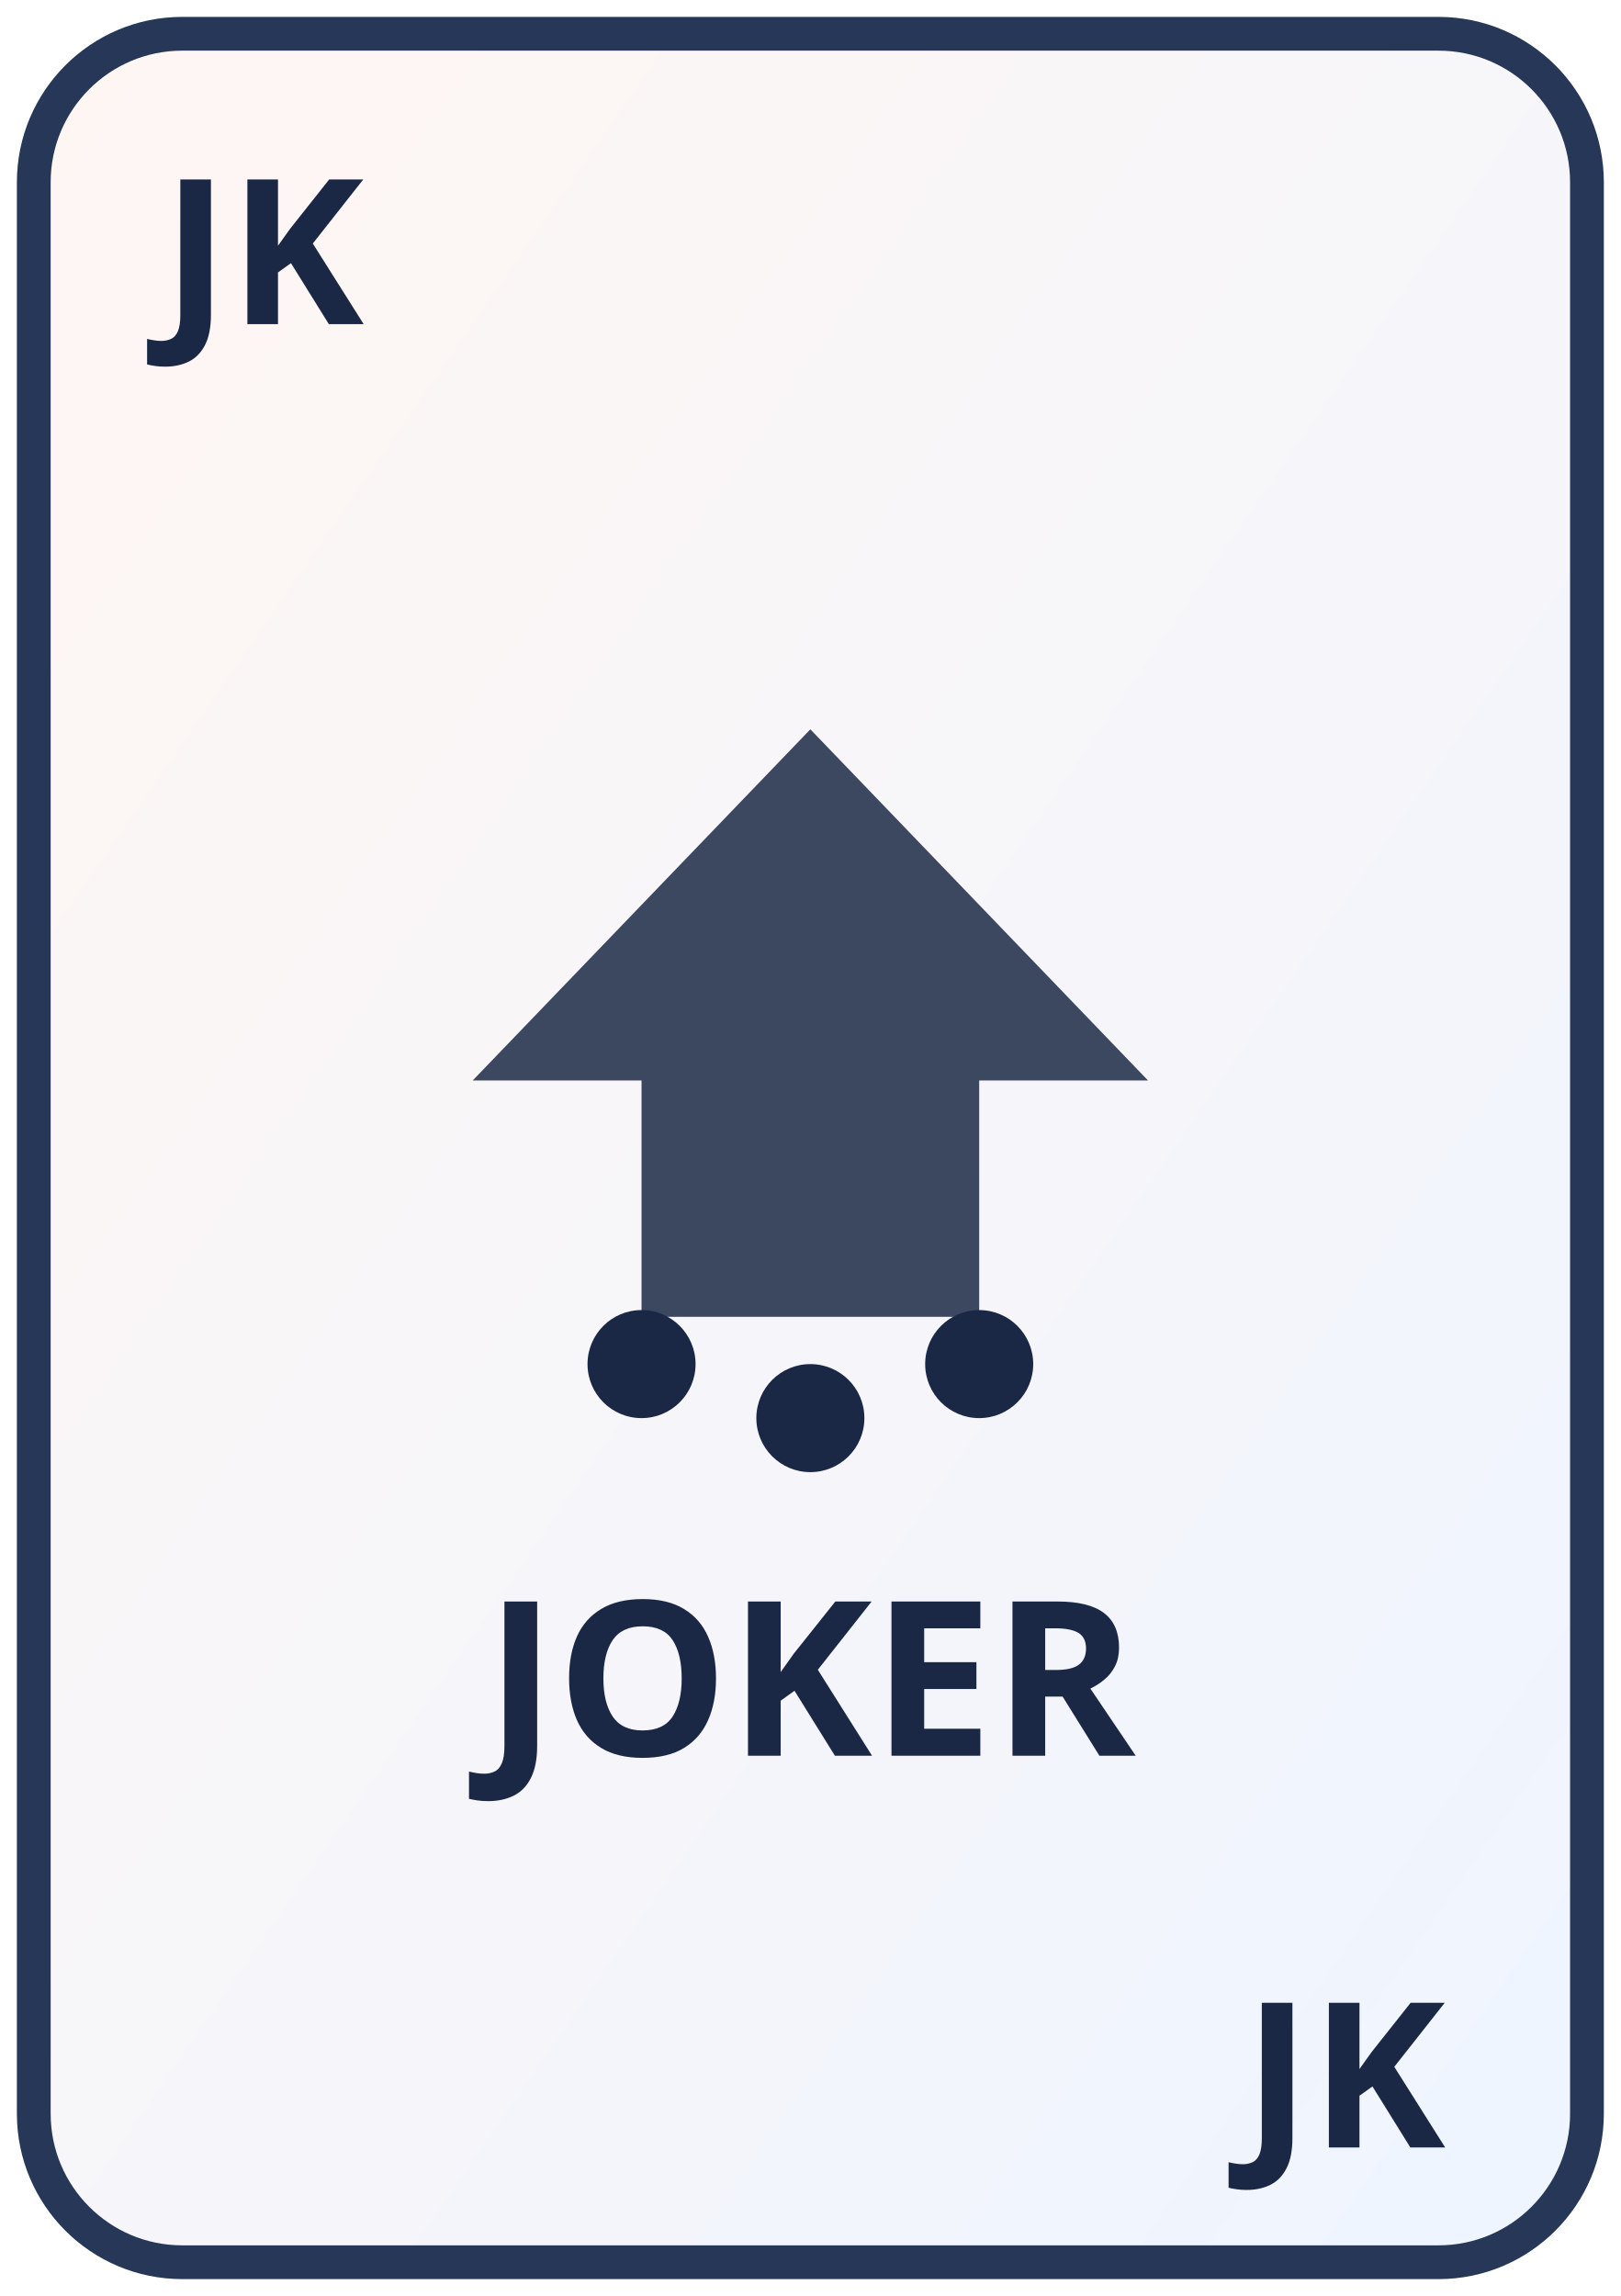
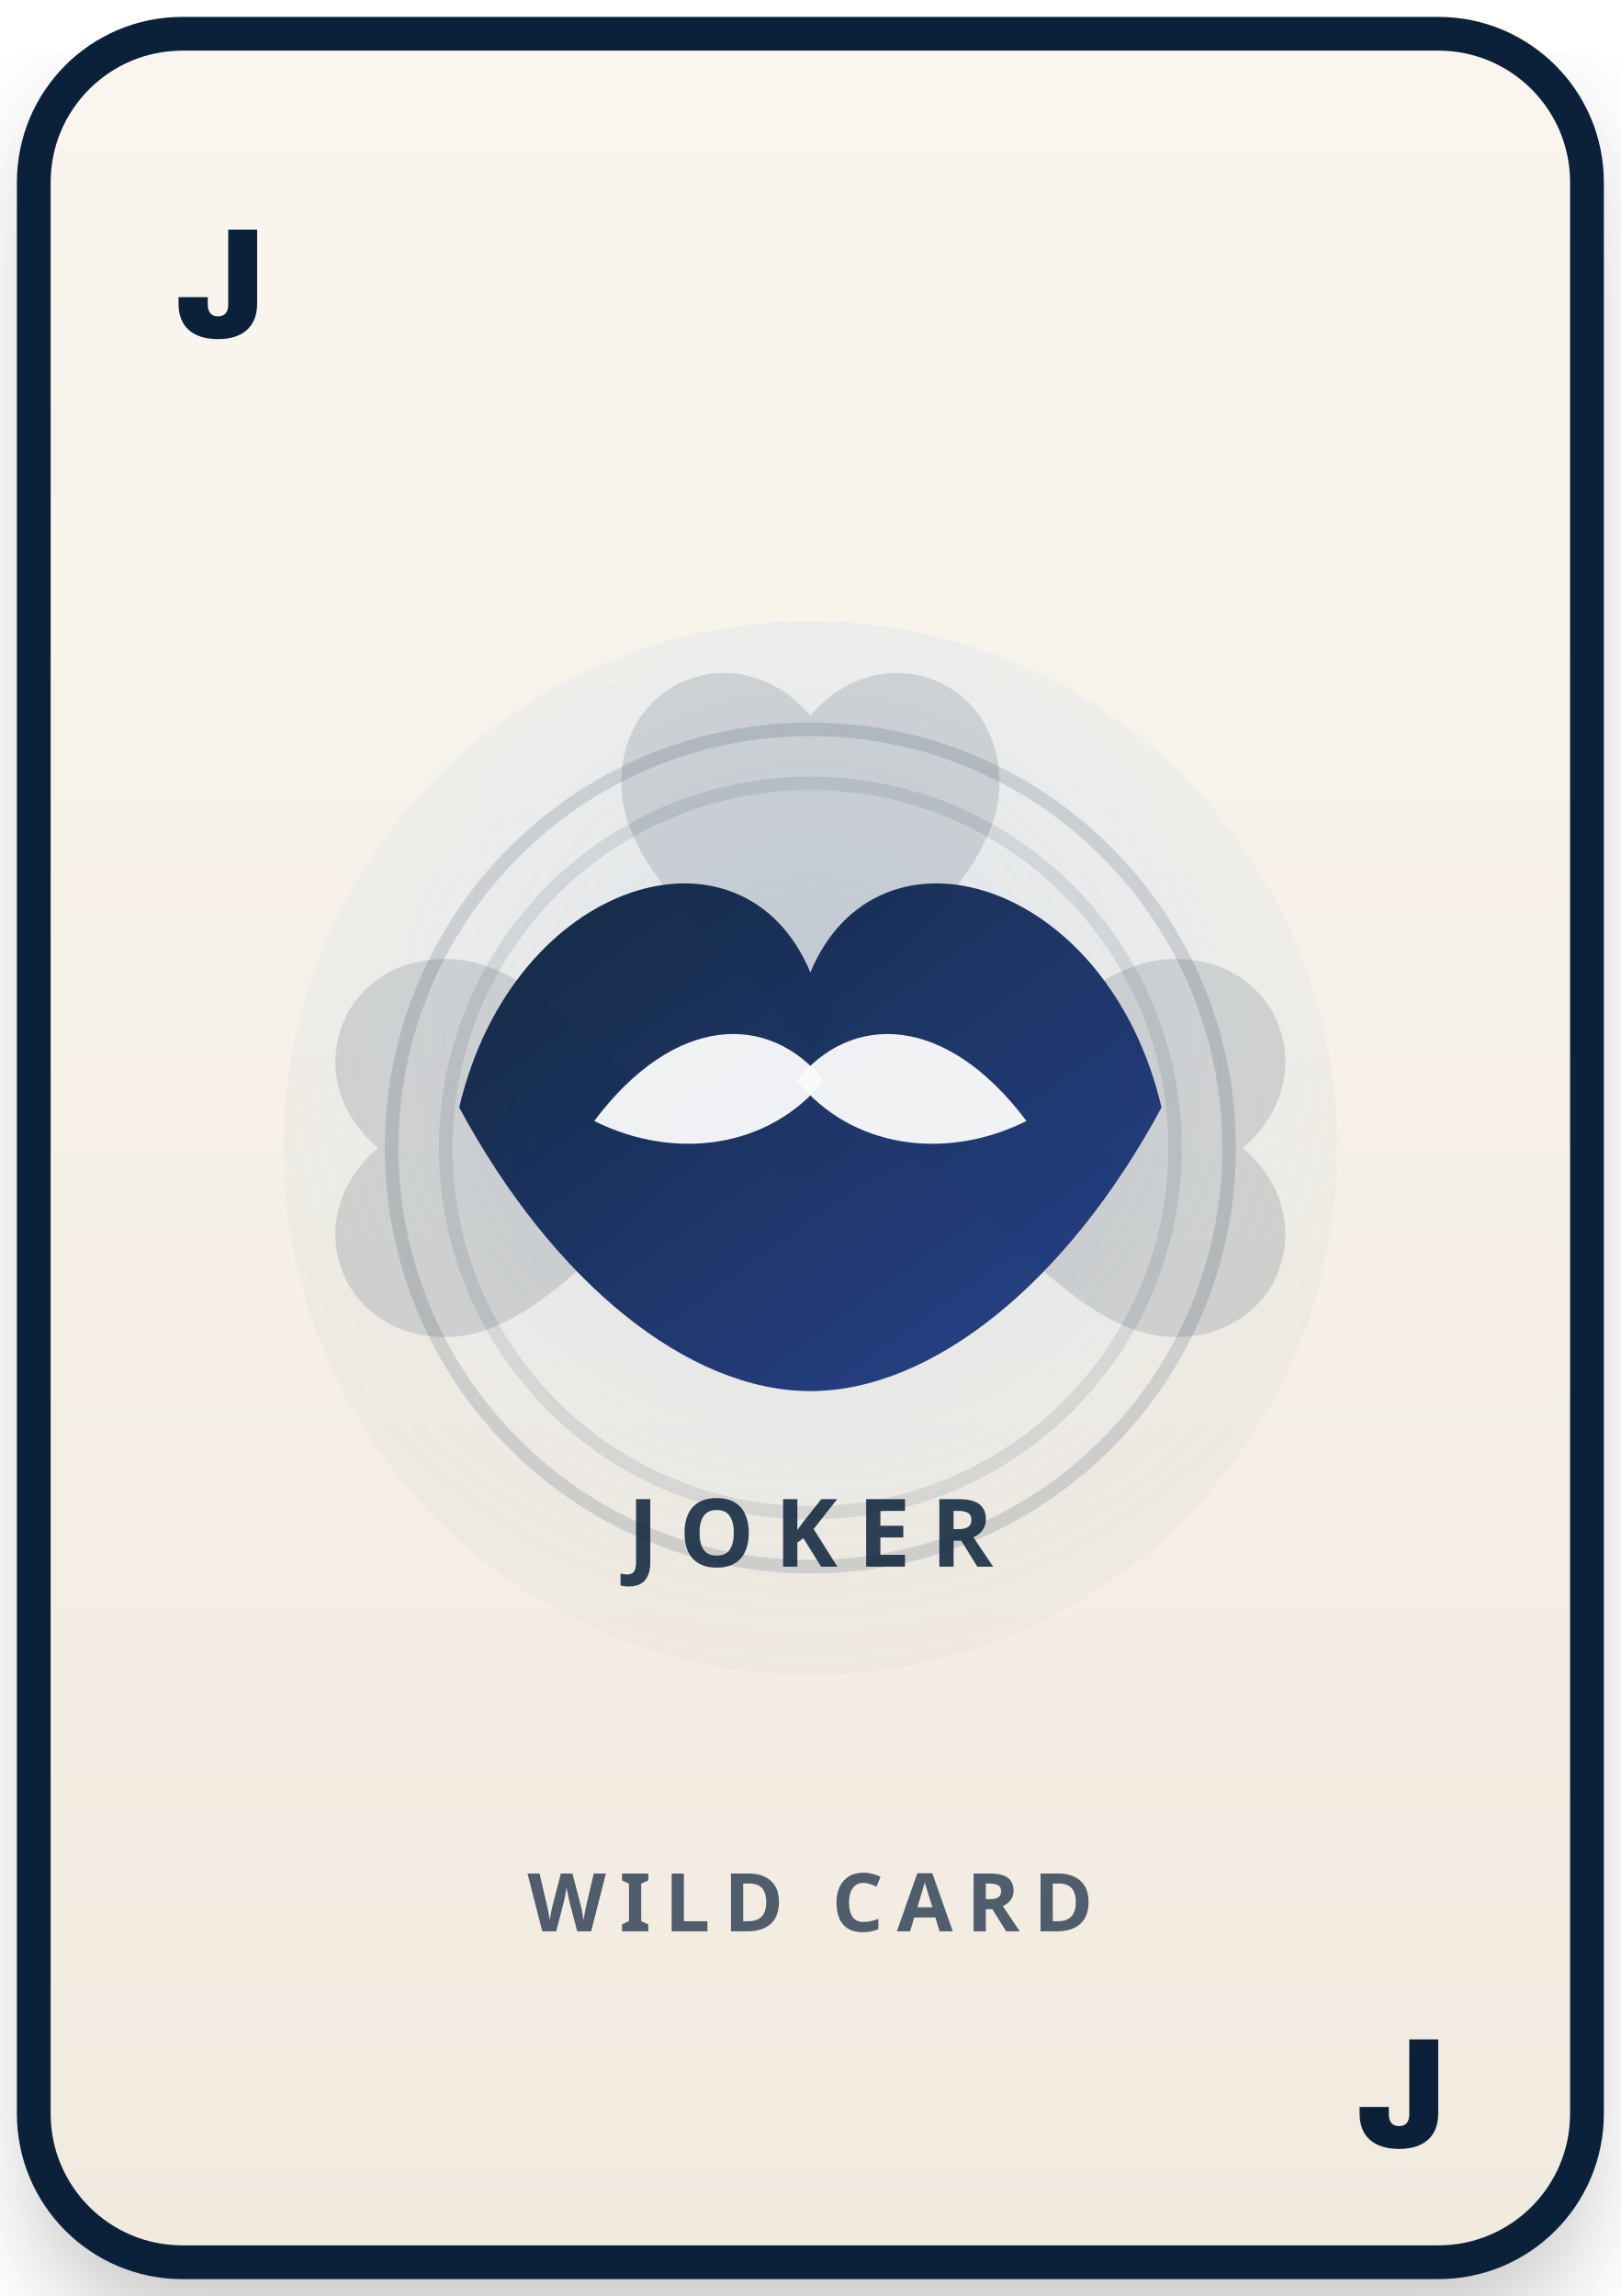
- <svg xmlns="http://www.w3.org/2000/svg" viewBox="0 0 240 340" role="img" aria-label="JKB">
+ <svg xmlns="http://www.w3.org/2000/svg" viewBox="0 0 240 340" role="img" aria-label="Joker card (shadow)">
  <defs>
-     <linearGradient id="jokerFace" x1="0" y1="0" x2="1" y2="1">
-       <stop offset="0%" stop-color="#fff6f3" />
-       <stop offset="100%" stop-color="#eef5ff" />
+     <linearGradient id="paper" x1="0" y1="0" x2="0" y2="1">
+       <stop offset="0" stop-color="#faf6ef" />
+       <stop offset="1" stop-color="#f1eadf" />
    </linearGradient>
+     <linearGradient id="shadowAccent" x1="0" y1="0" x2="1" y2="1">
+       <stop offset="0" stop-color="#0b213a" />
+       <stop offset="1" stop-color="#1e3a8a" />
+     </linearGradient>
+     <radialGradient id="coolGlow" cx="50%" cy="40%" r="70%">
+       <stop offset="0" stop-color="#60a5fa" stop-opacity="0.18" />
+       <stop offset="0.6" stop-color="#60a5fa" stop-opacity="0.06" />
+       <stop offset="1" stop-color="#000000" stop-opacity="0" />
+     </radialGradient>
+     <filter id="softShadow" x="-20%" y="-20%" width="140%" height="140%">
+       <feDropShadow dx="0" dy="8" stdDeviation="8" flood-color="#000" flood-opacity="0.25" />
+     </filter>
  </defs>
-   <rect x="5" y="5" width="230" height="330" rx="22" fill="url(#jokerFace)" stroke="#273758" stroke-width="5" />
-   <text x="24" y="48" font-size="30" font-family="Trebuchet MS, sans-serif" fill="#1b2845" font-weight="700">JK</text>
-   <path d="M70 160 L120 108 L170 160 L145 160 L145 195 L95 195 L95 160 Z" fill="#1b2845" opacity="0.85" />
-   <circle cx="95" cy="202" r="8" fill="#1b2845" />
-   <circle cx="120" cy="210" r="8" fill="#1b2845" />
-   <circle cx="145" cy="202" r="8" fill="#1b2845" />
-   <text x="120" y="260" text-anchor="middle" font-size="32" font-family="Trebuchet MS, sans-serif" fill="#1b2845" font-weight="700">JOKER</text>
-   <text x="214" y="318" text-anchor="end" font-size="30" font-family="Trebuchet MS, sans-serif" fill="#1b2845" font-weight="700">JK</text>
+   <rect x="5" y="5" width="230" height="330" rx="22" fill="url(#paper)" filter="url(#softShadow)" />
+   <rect x="5" y="5" width="230" height="330" rx="22" fill="none" stroke="#0b213a" stroke-width="5" />
+   <g fill="#0b213a" font-family="ui-sans-serif, system-ui, -apple-system" font-weight="900">
+     <text x="26" y="50" font-size="22">J</text>
+     <text x="214" y="318" font-size="22" text-anchor="end">J</text>
+   </g>
+   <g transform="translate(120 170)">
+     <circle r="78" fill="url(#coolGlow)" />
+     <circle r="62" fill="none" stroke="#0b213a" stroke-opacity="0.14" stroke-width="2" />
+     <circle r="54" fill="none" stroke="#0b213a" stroke-opacity="0.10" stroke-width="2" />
+     <g opacity="0.14" fill="#0b213a">
+       <path d="M0 -64 C-10 -76 -28 -70 -28 -54 C-28 -40 -10 -28 0 -14 C10 -28 28 -40 28 -54 C28 -70 10 -76 0 -64Z" />
+       <path d="M-64 0 C-76 -10 -70 -28 -54 -28 C-40 -28 -28 -10 -14 0 C-28 10 -40 28 -54 28 C-70 28 -76 10 -64 0Z" />
+       <path d="M64 0 C76 -10 70 -28 54 -28 C40 -28 28 -10 14 0 C28 10 40 28 54 28 C70 28 76 10 64 0Z" />
+     </g>
+     <path d="M-52 -6              C-44 -40, -10 -50, 0 -26              C 10 -50, 44 -40, 52 -6              C 38 20, 18 36, 0 36              C -18 36, -38 20, -52 -6Z" fill="url(#shadowAccent)" opacity="0.95" />
+     <path d="M-32 -4 C-20 -20, -6 -20, 2 -10 C-6 0, -20 2, -32 -4Z" fill="#fbfbfb" opacity="0.95" />
+     <path d="M32 -4 C20 -20, 6 -20, -2 -10 C6 0, 20 2, 32 -4Z" fill="#fbfbfb" opacity="0.95" />
+     <text x="0" y="62" text-anchor="middle" font-family="ui-sans-serif, system-ui" font-size="14" font-weight="900" letter-spacing="3" fill="#0b213a" opacity="0.85">JOKER</text>
+   </g>
+   <text x="120" y="286" text-anchor="middle" font-family="ui-sans-serif, system-ui" font-size="12" font-weight="800" letter-spacing="2" fill="#0b213a" opacity="0.70">WILD CARD</text>
</svg>
